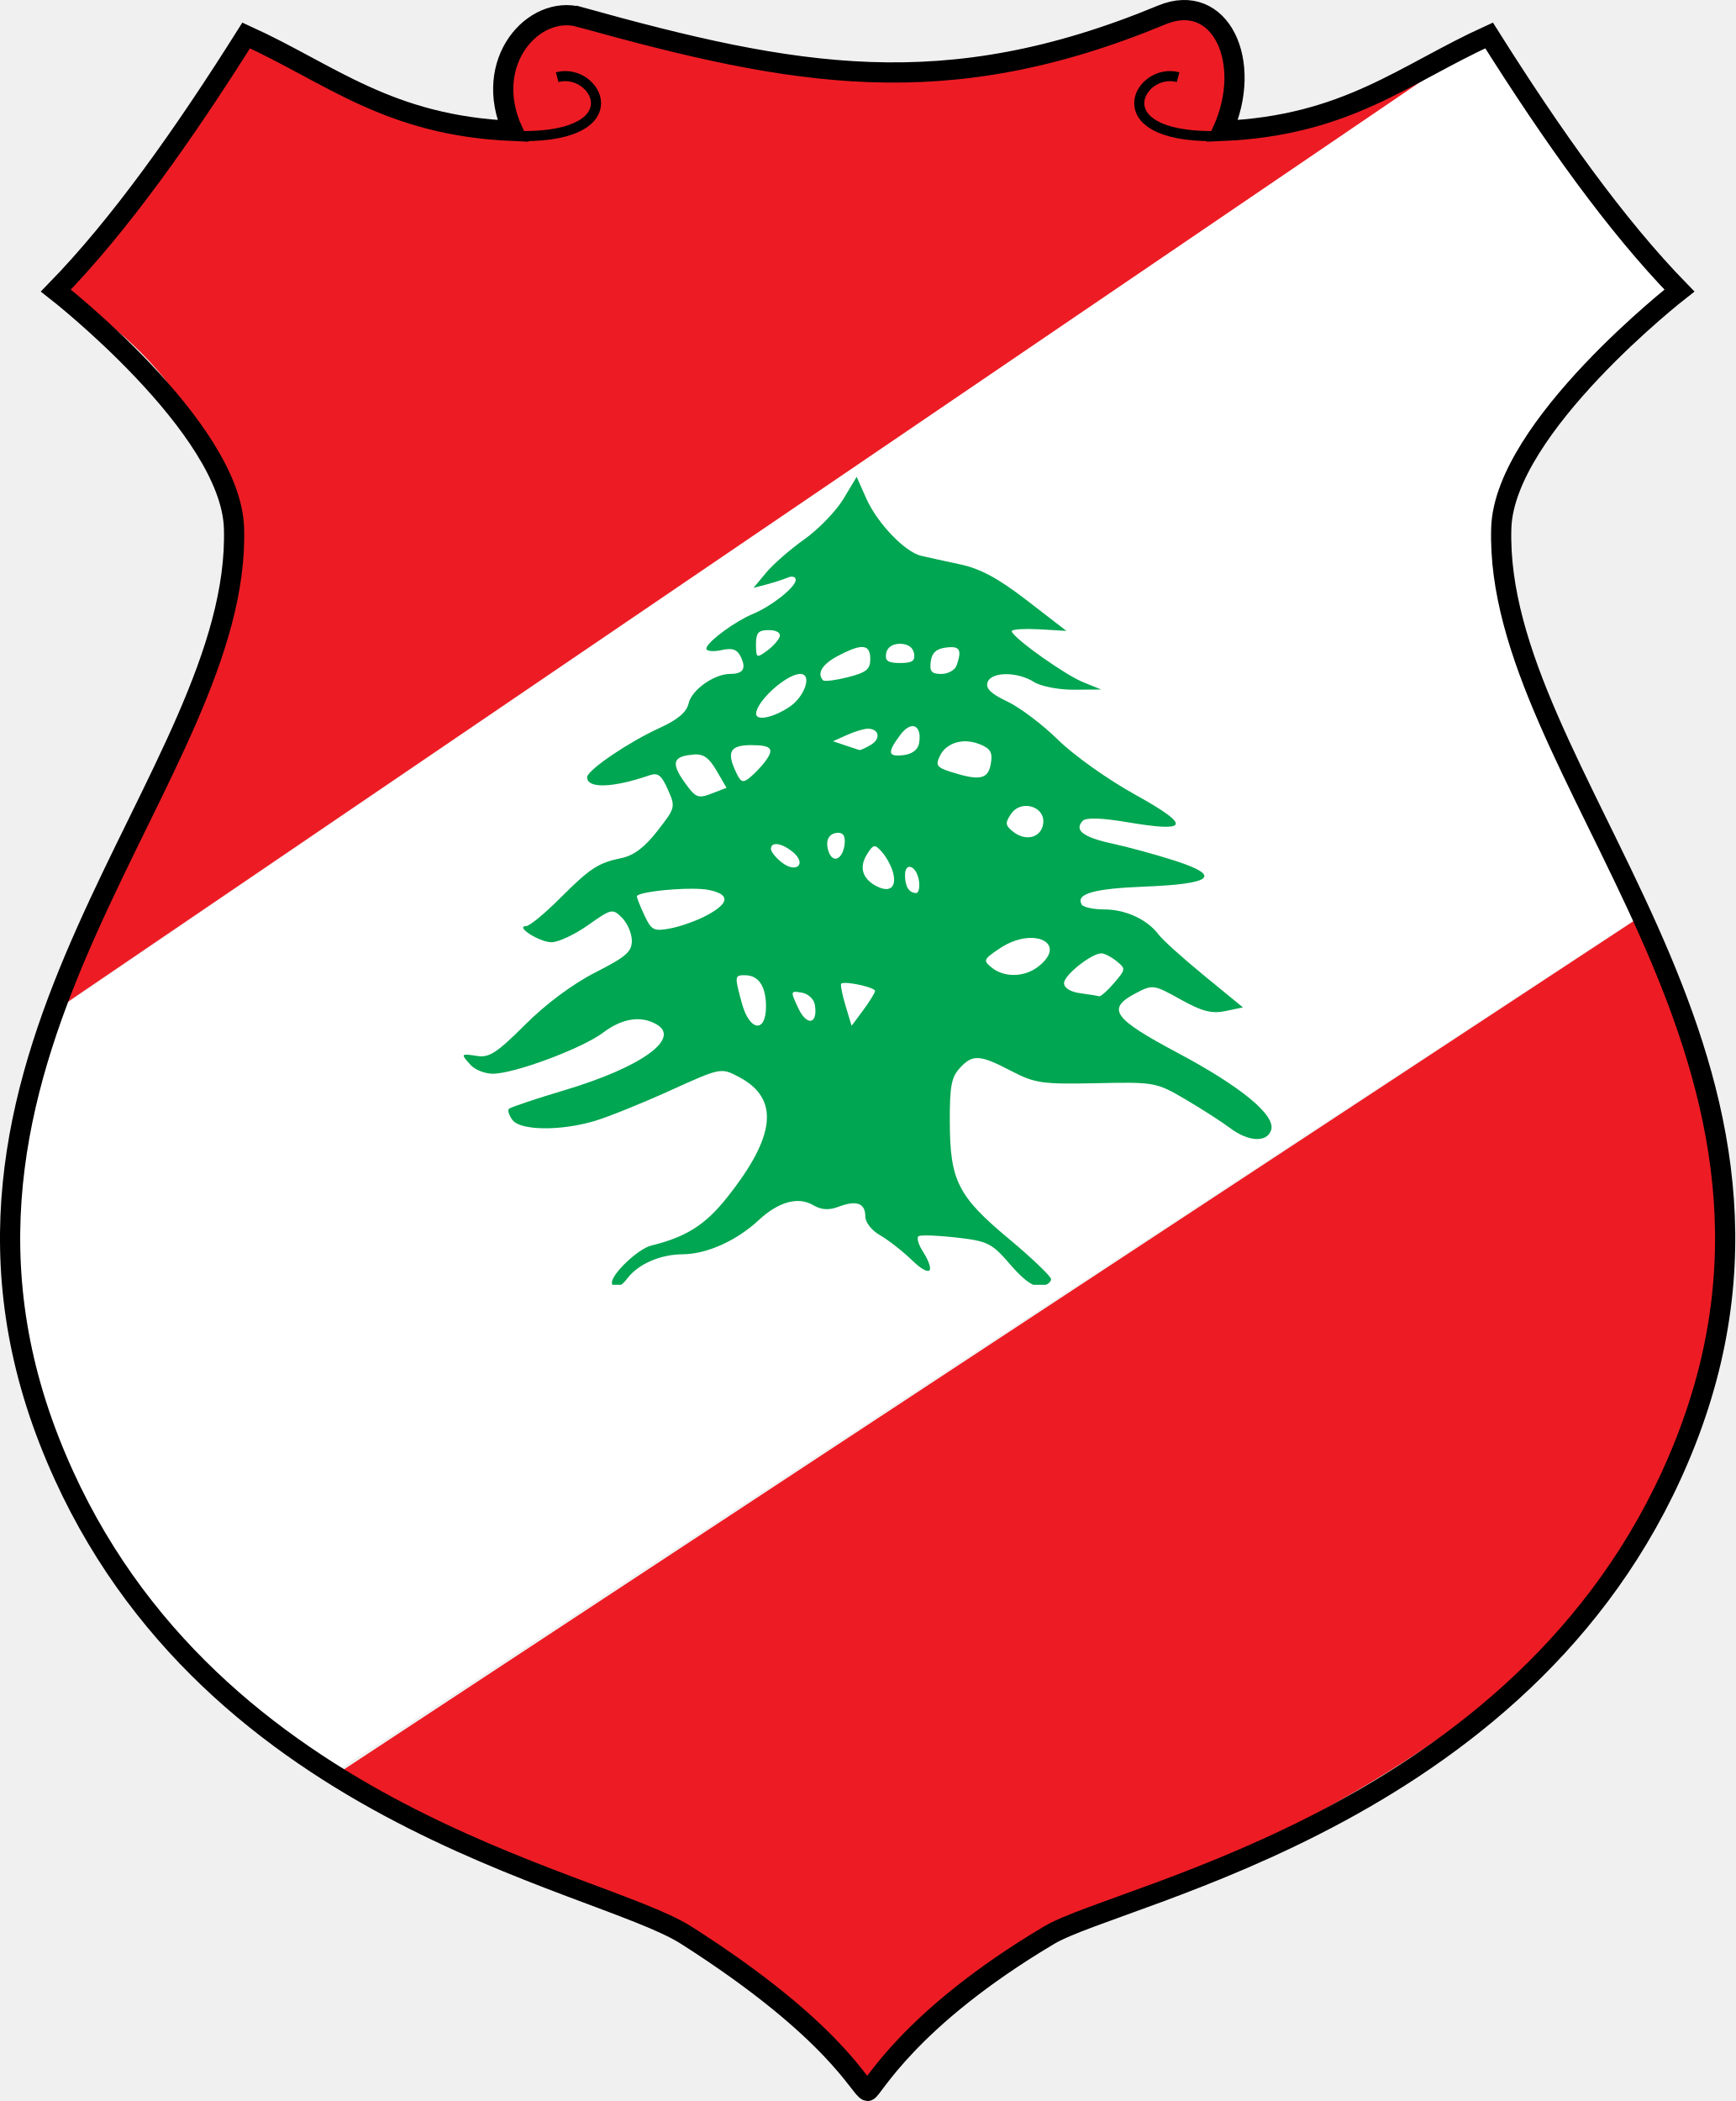
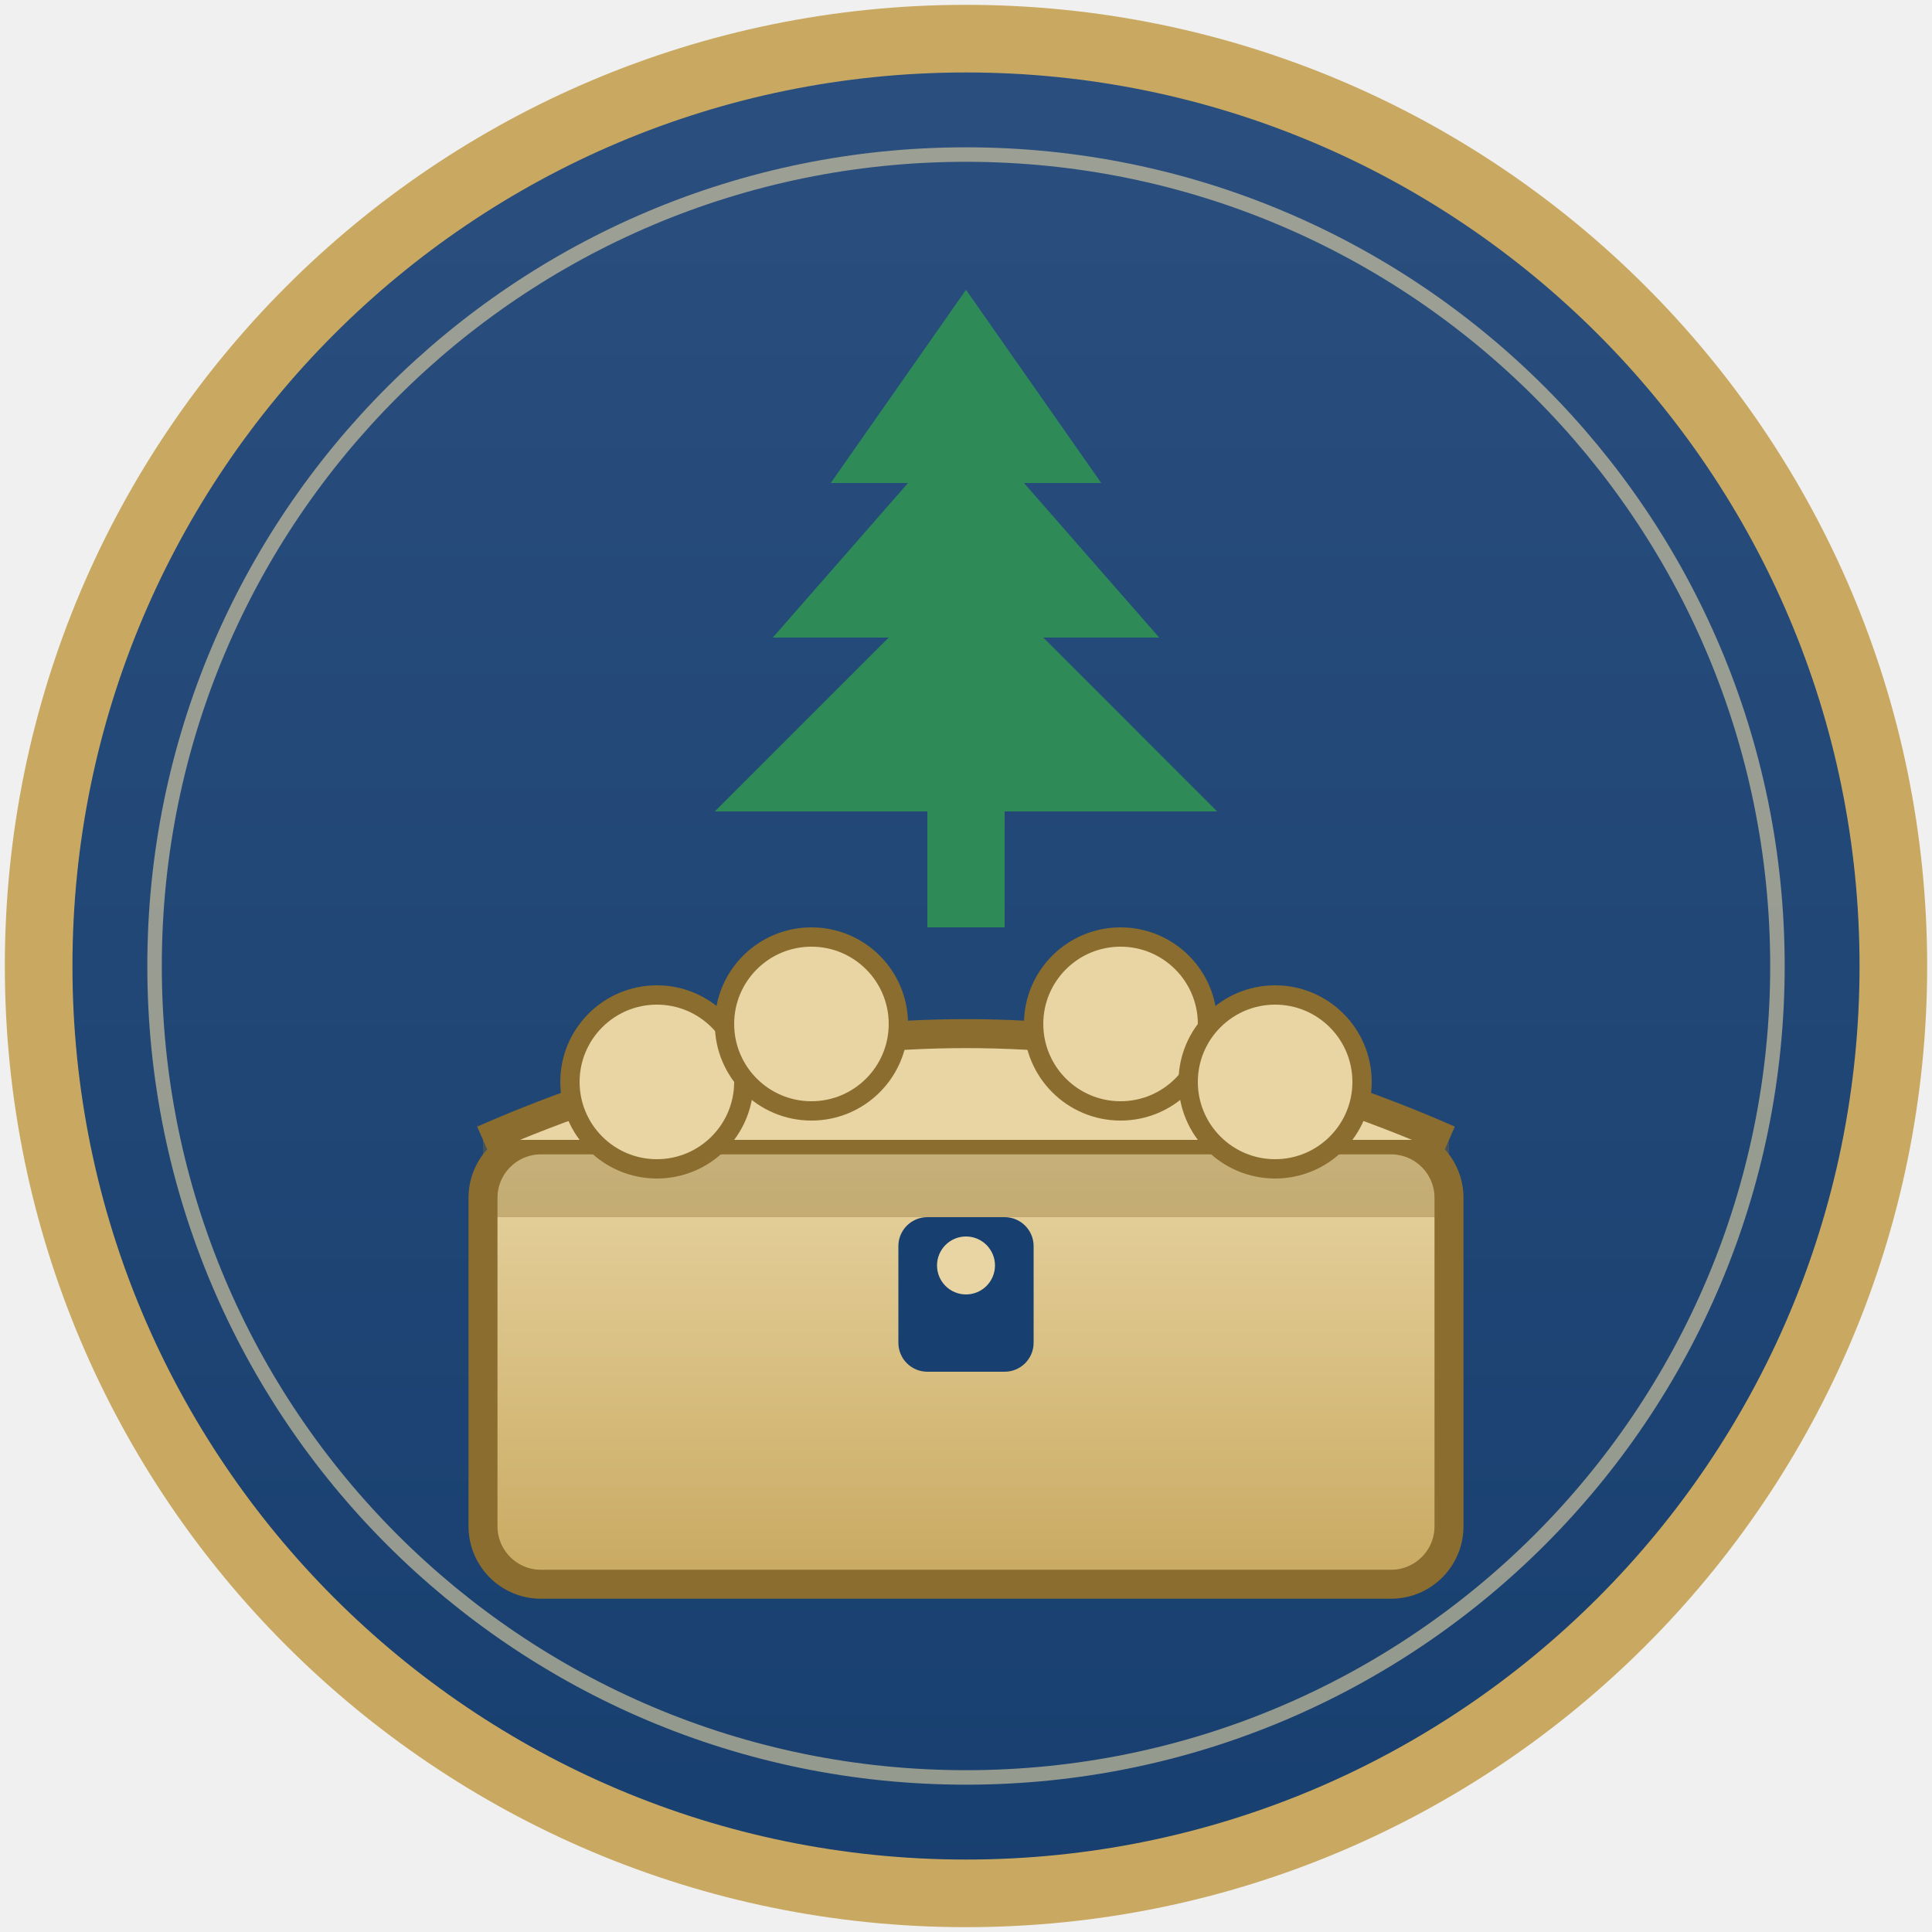
- <svg xmlns="http://www.w3.org/2000/svg" version="1.0" width="171.822" height="208.004" id="svg2">
-   <defs id="defs5">
-     </defs>
-   <path d="M 147.163,3.635 5.848,99.889 C -2.016,106.213 -3.977,154.288 33.311,175.346 L 162.674,90.479 C 154.54,75.861 134.613,49.303 166.361,28.432 159.962,21.408 153.562,13.494 147.163,3.635 z" style="fill:#ffffff;fill-opacity:1;fill-rule:evenodd;stroke:none" id="path7075" />
-   <path d="M 162.362,90.791 32.998,175.873 68.822,191.794 86.485,206.721 c 2.469,-4.363 9.514,-9.743 17.912,-15.424 53.742,-20.719 80.411,-47.913 57.965,-100.506 z" style="fill:#ed1c24;fill-opacity:1;fill-rule:evenodd;stroke:none" id="path6086" />
-   <path d="M 24.376,4.31 5.988,28.962 c 0,0 15.437,7.34 16.974,25.057 0.859,9.901 -17.58,46.072 -17.58,46.072 L 141.173,7.745 c -5.818,1.879 -8.437,4.631 -19.601,5.052 0.599,-4.846 0.552,-9.406 -3.637,-12.124 C 96.837,10.249 76.054,9.473 55.495,1.279 50.241,3.195 50.489,8.113 51.049,13.201 38.847,11.893 32.656,7.579 24.376,4.31 z" style="fill:#ed1c24;fill-opacity:1;fill-rule:evenodd;stroke:none" id="path6084" />
-   <path d="M 57.385,1.68 C 52.872,0.425 47.654,6.102 50.774,12.963 38.467,12.44 32.746,7.313 24.375,3.51 18.093,13.482 11.812,22.32 5.53,28.765 c 0,0 17.334,13.502 17.64,23.52 0.744,24.37 -33.46,51.599 -18.282,90.38 14.472,36.977 54.212,43.293 63.062,48.926 14.964,9.526 17.239,15.323 17.961,15.413 0.425,0.053 3.828,-7.011 17.961,-15.413 7.13,-4.239 48.589,-11.948 63.062,-48.926 15.178,-38.781 -19.026,-66.01 -18.282,-90.38 0.306,-10.018 17.64,-23.52 17.64,-23.52 -6.282,-6.445 -12.563,-15.283 -18.845,-25.256 -8.371,3.803 -14.092,8.93 -26.399,9.453 3.12,-6.861 -0.24,-13.877 -6.004,-11.485 -21.46,8.905 -36.401,6.116 -57.658,0.202 z" style="fill:none;stroke:#000000;stroke-width:2;stroke-linecap:butt;stroke-linejoin:miter;stroke-miterlimit:4;stroke-opacity:1" id="path2161" />
-   <path d="m 55.17,7.64 c 3.857,-1.033 7.548,5.861 -3.45,5.838" style="fill:none;stroke:#000000;stroke-width:1px;stroke-linecap:butt;stroke-linejoin:miter;stroke-opacity:1" id="path4103" />
-   <path d="m 116.651,7.64 c -3.857,-1.033 -7.548,5.861 3.45,5.838" style="fill:none;stroke:#000000;stroke-width:1px;stroke-linecap:butt;stroke-linejoin:miter;stroke-opacity:1" id="path4113" />
-   <path d="M 32.868,175.51 162.326,90.365" style="fill:none;stroke:none" id="path4140" />
-   <path d="M 5.466,100.204 147.238,3.785" style="fill:none;stroke:none" id="path5111" />
-   <path d="m 84.824,47.209 -1.312,2.186 c -0.722,1.202 -2.47,3.007 -3.88,4.007 -1.41,1 -3.109,2.489 -3.785,3.309 l -1.237,1.488 1.312,-0.343 c 0.719,-0.19 1.655,-0.494 2.086,-0.676 0.431,-0.182 0.783,-0.081 0.783,0.229 0,0.008 6.46e-4,0.023 0,0.031 -0.002,0.017 -0.005,0.044 -0.009,0.062 -0.19,0.771 -2.442,2.538 -4.229,3.278 -1.71,0.709 -4.246,2.56 -4.578,3.299 -0.008,0.018 -0.014,0.046 -0.019,0.062 -0.002,0.008 -0.008,0.023 -0.009,0.031 -0.001,0.008 5.6e-4,0.024 0,0.031 -1.03e-4,0.002 1.1e-5,0.008 0,0.01 -1.7e-5,0.002 -7.4e-5,0.008 0,0.01 1.43e-4,0.002 -2.29e-4,0.008 0,0.01 3.03e-4,0.002 -3.89e-4,0.009 0,0.01 0.002,0.008 0.006,0.024 0.009,0.031 0.003,0.005 0.006,0.016 0.009,0.021 0.001,0.002 0.008,0.009 0.009,0.01 0.003,0.003 0.007,0.007 0.009,0.01 0.002,0.002 0.008,0.009 0.009,0.01 0.007,0.006 0.021,0.015 0.028,0.021 0.2,0.14 0.751,0.161 1.388,0.021 1.116,-0.246 1.576,-0.093 1.944,0.666 0.564,1.162 0.241,1.686 -1.057,1.686 -1.57,0 -3.804,1.576 -4.106,2.904 -0.203,0.89 -1.059,1.616 -2.898,2.456 -3.002,1.372 -6.877,3.991 -7.146,4.798 -0.007,0.022 -0.009,0.053 -0.009,0.073 0,1.143 2.529,1.063 6.192,-0.198 0.821,-0.283 1.183,0.005 1.803,1.415 0.767,1.746 0.755,1.788 -1.029,4.09 -1.246,1.607 -2.341,2.436 -3.53,2.685 -2.37,0.496 -3.107,0.977 -6.183,4.048 -1.472,1.47 -2.95,2.686 -3.285,2.695 -0.131,0.004 -0.219,0.024 -0.264,0.062 -0.002,0.001 -0.008,0.009 -0.009,0.01 -0.001,0.001 -0.008,0.009 -0.009,0.01 -10e-4,0.002 -0.009,0.009 -0.009,0.01 -8.4e-4,0.002 7.43e-4,0.009 0,0.01 -6.69e-4,0.002 -0.009,0.009 -0.009,0.01 -4.91e-4,0.002 4e-4,0.009 0,0.01 -3.14e-4,0.002 2.23e-4,0.009 0,0.01 -1.49e-4,0.002 5.7e-5,0.009 0,0.01 4.6e-5,0.004 -3.83e-4,0.017 0,0.021 2.69e-4,0.002 -3.6e-4,0.008 0,0.01 0.002,0.008 0.006,0.022 0.009,0.031 0.002,0.004 0.007,0.016 0.009,0.021 0.002,0.005 0.007,0.016 0.009,0.021 0.247,0.455 1.871,1.353 2.785,1.353 0.669,0 2.298,-0.764 3.615,-1.696 2.312,-1.636 2.426,-1.66 3.36,-0.729 0.532,0.531 0.972,1.56 0.972,2.279 0,1.096 -0.589,1.596 -3.625,3.143 -2.246,1.144 -4.884,3.111 -6.947,5.172 -2.773,2.771 -3.56,3.282 -4.739,3.091 -0.744,-0.12 -1.161,-0.171 -1.293,-0.094 -0.004,0.003 -0.015,0.007 -0.019,0.01 -0.002,0.002 -0.008,0.009 -0.009,0.01 -0.001,0.002 -0.008,0.009 -0.009,0.01 -0.005,0.01 -0.009,0.029 -0.009,0.042 -8.29e-4,0.142 0.25,0.431 0.699,0.926 0.425,0.469 1.412,0.853 2.19,0.853 2.123,0 8.835,-2.501 10.902,-4.059 1.92,-1.446 3.786,-1.725 5.333,-0.812 2.394,1.412 -1.609,4.256 -9.147,6.504 -2.773,0.827 -5.176,1.632 -5.484,1.832 -0.004,0.003 -0.016,0.008 -0.019,0.01 -0.001,0.001 -0.008,0.009 -0.009,0.01 -10e-4,0.001 -0.009,0.009 -0.009,0.01 -9.55e-4,10e-4 9.2e-4,0.009 0,0.01 -0.108,0.179 0.051,0.649 0.378,1.082 0.787,1.046 4.748,1.096 8.127,0.094 1.353,-0.401 4.721,-1.764 7.485,-3.018 5.014,-2.275 5.033,-2.271 6.787,-1.353 4.076,2.133 3.7,5.864 -1.199,11.999 -2.133,2.672 -4.026,3.863 -7.466,4.704 -1.273,0.311 -3.889,2.776 -3.889,3.663 0,0.088 0.017,0.157 0.038,0.219 l 0.878,0 c 0.193,-0.141 0.39,-0.344 0.585,-0.604 1.085,-1.441 3.272,-2.402 5.484,-2.414 2.404,-0.013 5.349,-1.334 7.561,-3.393 1.943,-1.809 3.896,-2.348 5.371,-1.478 0.817,0.482 1.561,0.53 2.549,0.156 1.756,-0.666 2.624,-0.344 2.624,0.968 0,0.59 0.618,1.381 1.463,1.863 0.808,0.461 2.249,1.588 3.2,2.508 0.724,0.701 1.251,1.021 1.529,1.02 0.011,-2.8e-4 0.028,10e-4 0.038,0 0.007,-0.001 0.021,0.002 0.028,0 0.004,-0.001 0.015,-0.009 0.019,-0.01 0.004,-0.002 0.015,-0.009 0.019,-0.01 0.012,-0.006 0.028,-0.013 0.038,-0.021 0.002,-0.001 0.008,-0.009 0.009,-0.01 0.002,-0.002 0.008,-0.009 0.009,-0.01 0.001,-0.002 0.008,-0.009 0.009,-0.01 0.001,-0.002 0.008,-0.009 0.009,-0.01 0.004,-0.006 0.006,-0.015 0.009,-0.021 0.002,-0.004 0.008,-0.016 0.009,-0.021 0.002,-0.005 0.008,-0.016 0.009,-0.021 0.002,-0.007 0.008,-0.023 0.009,-0.031 0.002,-0.011 -0.001,-0.03 0,-0.042 0.028,-0.308 -0.21,-0.928 -0.765,-1.8 -0.326,-0.513 -0.492,-1.024 -0.444,-1.28 0.003,-0.012 0.006,-0.031 0.009,-0.042 0.002,-0.004 0.008,-0.017 0.009,-0.021 8.97e-4,-0.002 -9.43e-4,-0.008 0,-0.01 9.83e-4,-0.002 0.008,-0.009 0.009,-0.01 0.005,-0.009 0.012,-0.024 0.019,-0.031 0.001,-0.001 0.008,-0.009 0.009,-0.01 0.004,-0.004 0.014,-0.007 0.019,-0.01 0.002,-10e-4 0.008,-0.009 0.009,-0.01 0.004,-0.002 0.014,-0.008 0.019,-0.01 0.307,-0.119 1.932,-0.058 3.71,0.146 3.127,0.359 3.507,0.547 5.352,2.685 0.911,1.056 1.659,1.72 2.265,1.998 l 1.255,0 c 0.268,-0.121 0.456,-0.295 0.5,-0.468 0.001,-0.005 0.009,-0.016 0.009,-0.021 0.001,-0.007 -6.3e-4,-0.024 0,-0.031 3.1e-4,-0.005 -9e-5,-0.016 0,-0.021 -3e-5,-0.005 2.6e-4,-0.016 0,-0.021 -9e-5,-0.001 1.5e-4,-0.009 0,-0.01 -4e-4,-0.003 6.5e-4,-0.008 0,-0.01 -0.107,-0.359 -1.959,-2.121 -4.182,-3.976 -5.051,-4.215 -5.825,-5.755 -5.843,-11.594 -0.011,-3.492 0.155,-4.386 0.972,-5.287 1.273,-1.404 1.972,-1.37 5.097,0.26 2.36,1.231 3.093,1.334 8.458,1.218 5.761,-0.125 5.93,-0.089 8.826,1.613 1.623,0.954 3.606,2.231 4.418,2.841 1.792,1.347 3.611,1.442 4.04,0.208 0.507,-1.457 -2.899,-4.282 -9.298,-7.691 -6.363,-3.39 -7.03,-4.338 -4.097,-5.88 1.668,-0.877 1.784,-0.86 4.427,0.614 2.119,1.182 3.088,1.436 4.446,1.155 l 1.737,-0.364 -3.823,-3.133 c -2.102,-1.722 -4.135,-3.55 -4.521,-4.069 -1.116,-1.502 -3.275,-2.498 -5.399,-2.498 -0.995,0 -1.925,-0.191 -2.18,-0.427 -0.008,-0.008 -0.022,-0.023 -0.028,-0.031 -0.002,-0.002 -0.008,-0.008 -0.009,-0.01 -0.003,-0.004 -0.007,-0.017 -0.009,-0.021 -0.597,-1.066 1.202,-1.572 6.22,-1.769 6.762,-0.266 7.692,-1.054 3.03,-2.56 -1.862,-0.601 -4.651,-1.362 -6.202,-1.696 -1.891,-0.407 -2.939,-0.851 -3.2,-1.363 -0.029,-0.058 -0.048,-0.127 -0.057,-0.187 -0.005,-0.045 -0.005,-0.1 0,-0.146 0.023,-0.174 0.127,-0.358 0.302,-0.552 0.318,-0.35 1.835,-0.311 4.418,0.125 2.895,0.489 4.48,0.598 4.767,0.26 0.298,-0.389 -1.036,-1.356 -3.983,-2.987 -2.685,-1.486 -6.074,-3.89 -7.617,-5.412 -1.529,-1.508 -3.801,-3.223 -5.041,-3.809 -1.636,-0.773 -2.165,-1.297 -1.954,-1.905 0.369,-1.059 2.942,-1.07 4.606,-0.021 0.676,0.426 2.448,0.77 3.936,0.76 l 2.709,-0.021 -1.793,-0.728 c -1.791,-0.727 -6.664,-4.192 -7.042,-4.975 -0.007,-0.015 -0.016,-0.039 -0.019,-0.052 -9.4e-4,-0.005 3.2e-4,-0.016 0,-0.021 0,-0.001 -1.5e-4,-0.009 0,-0.01 3e-4,-0.001 -4.4e-4,-0.009 0,-0.01 7.3e-4,-0.001 0.009,-0.009 0.009,-0.01 0.002,-0.003 0.007,-0.008 0.009,-0.01 10e-4,-0.001 0.008,-0.009 0.009,-0.01 0.199,-0.147 1.323,-0.21 2.671,-0.135 l 2.709,0.156 -3.898,-3.008 c -2.86,-2.204 -4.623,-3.153 -6.636,-3.58 -1.509,-0.32 -3.238,-0.701 -3.842,-0.843 -1.617,-0.379 -4.332,-3.209 -5.437,-5.672 L 84.824,47.209 z m -8.882,15.174 c 0.059,-0.002 0.124,0 0.189,0 0.503,0 0.868,0.123 1.019,0.312 0.003,0.004 0.016,0.016 0.019,0.021 0.003,0.005 0.007,0.016 0.009,0.021 0.016,0.028 0.03,0.063 0.038,0.094 0.002,0.008 0.008,0.023 0.009,0.031 0.001,0.011 -2e-4,0.031 0,0.042 -5.2e-5,0.008 6.28e-4,0.023 0,0.031 -0.001,0.014 -0.006,0.038 -0.009,0.052 -0.002,0.009 -0.007,0.023 -0.009,0.031 -0.105,0.347 -0.671,0.981 -1.265,1.415 -0.454,0.332 -0.725,0.513 -0.878,0.489 -0.01,-0.002 -0.028,-0.006 -0.038,-0.01 -0.005,-0.002 -0.015,-0.008 -0.019,-0.01 -0.008,-0.006 -0.021,-0.023 -0.028,-0.031 -0.103,-0.126 -0.123,-0.464 -0.123,-1.062 0,-1.094 0.201,-1.394 1.086,-1.426 z m 13.149,1.353 c 0.012,-1.69e-4 0.016,0 0.028,0 0.767,0 1.283,0.359 1.388,0.957 0.13,0.741 -0.178,0.947 -1.388,0.947 -0.68,0 -1.074,-0.071 -1.265,-0.26 -0.141,-0.147 -0.169,-0.368 -0.113,-0.687 0.103,-0.589 0.603,-0.947 1.35,-0.957 z m -3.851,0.323 c 0.667,-0.052 0.934,0.343 0.934,1.186 0,1.016 -0.388,1.332 -2.218,1.8 -1.154,0.295 -2.213,0.431 -2.435,0.323 -0.005,-0.003 -0.015,-0.007 -0.019,-0.01 -0.001,-0.001 -0.008,-0.009 -0.009,-0.01 -0.633,-0.698 -0.078,-1.595 1.501,-2.425 1.016,-0.534 1.744,-0.825 2.247,-0.864 z m 8.863,0.01 c 0.977,-0.032 1.1,0.429 0.623,1.8 -0.164,0.472 -0.844,0.853 -1.51,0.853 -0.975,0 -1.184,-0.236 -1.057,-1.218 0.113,-0.874 0.542,-1.272 1.51,-1.395 0.16,-0.02 0.305,-0.037 0.434,-0.042 z m -14.952,2.654 c 0.034,-0.003 0.072,0 0.104,0 1.185,0 0.446,2.234 -1.076,3.257 -1.355,0.911 -2.796,1.302 -3.2,0.947 -0.002,-0.002 -0.008,-0.009 -0.009,-0.01 -0.026,-0.026 -0.051,-0.06 -0.066,-0.094 -0.002,-0.004 -0.008,-0.016 -0.009,-0.021 -0.003,-0.007 -0.007,-0.024 -0.009,-0.031 -0.001,-0.005 -0.008,-0.016 -0.009,-0.021 -0.002,-0.008 10e-4,-0.023 0,-0.031 -0.001,-0.014 -0.009,-0.038 -0.009,-0.052 2.9e-5,-0.003 -8e-5,-0.007 0,-0.01 0.033,-1.22 2.885,-3.813 4.285,-3.934 z m 11.129,5.172 c 0.564,-0.068 0.922,0.551 0.727,1.686 -0.109,0.632 -0.673,1.068 -1.52,1.176 -0.647,0.082 -1.046,0.053 -1.199,-0.125 -0.001,-0.002 -0.008,-0.009 -0.009,-0.01 -0.007,-0.009 -0.013,-0.021 -0.019,-0.031 -0.002,-0.004 -0.007,-0.017 -0.009,-0.021 -9.26e-4,-0.002 -0.009,-0.008 -0.009,-0.01 -0.004,-0.011 -0.006,-0.03 -0.009,-0.042 -0.075,-0.303 0.235,-0.866 0.925,-1.78 0.399,-0.529 0.796,-0.803 1.123,-0.843 z m -4.427,0.25 c 0.027,-0.002 0.052,0 0.076,0 1.134,0 1.317,0.998 0.293,1.603 -0.473,0.279 -0.932,0.487 -1.086,0.51 -0.005,5.57e-4 -0.015,0.01 -0.019,0.01 -0.004,-1.73e-4 -0.016,-0.01 -0.019,-0.01 -0.085,-0.03 -0.711,-0.231 -1.388,-0.458 l -1.227,-0.416 1.388,-0.624 c 0.714,-0.319 1.571,-0.582 1.982,-0.614 z m 9.543,1.249 c 0.536,-0.028 1.116,0.076 1.68,0.312 1.025,0.429 1.224,0.802 1.029,1.925 -0.265,1.526 -1.098,1.697 -3.946,0.791 -1.399,-0.445 -1.543,-0.659 -1.095,-1.582 0.427,-0.881 1.309,-1.392 2.331,-1.447 z m -21.125,0.375 c 0.032,-3.3e-4 0.061,0 0.094,0 2.072,0 2.358,0.36 1.35,1.686 -0.338,0.444 -0.98,1.121 -1.435,1.499 -0.695,0.577 -0.908,0.516 -1.35,-0.395 -0.526,-1.084 -0.691,-1.798 -0.434,-2.227 0.237,-0.383 0.819,-0.552 1.775,-0.562 z m -5.456,0.916 c 0.884,-0.024 1.429,0.393 2.133,1.603 l 0.991,1.707 -1.482,0.572 c -1.353,0.52 -1.58,0.422 -2.7,-1.155 -0.706,-0.994 -0.975,-1.653 -0.783,-2.071 0.018,-0.037 0.041,-0.081 0.066,-0.114 0.006,-0.008 0.021,-0.023 0.028,-0.031 0.007,-0.008 0.021,-0.023 0.028,-0.031 0.253,-0.253 0.762,-0.391 1.539,-0.458 0.062,-0.005 0.12,-0.019 0.179,-0.021 z m 32.641,5.11 c 0.982,-0.079 1.984,0.612 1.841,1.728 -0.183,1.417 -1.73,1.827 -3.002,0.801 -0.759,-0.612 -0.787,-0.839 -0.198,-1.728 0.338,-0.509 0.845,-0.76 1.359,-0.801 z m -18.529,2.654 c 0.036,-0.002 0.075,0 0.113,0 0.083,0 0.16,0.018 0.227,0.042 0.042,0.016 0.088,0.037 0.123,0.062 0.01,0.007 0.028,0.023 0.038,0.031 0.005,0.004 0.014,0.016 0.019,0.021 0.004,0.004 0.015,0.016 0.019,0.021 0.004,0.005 0.015,0.016 0.019,0.021 0.15,0.193 0.202,0.524 0.142,0.978 -0.195,1.46 -1.162,1.889 -1.576,0.697 -0.37,-1.064 -0.011,-1.816 0.878,-1.873 z m -6.192,1.124 c 0.416,-0.056 1.099,0.22 1.784,0.791 0.465,0.388 0.658,0.764 0.651,1.041 -0.001,0.026 -0.005,0.059 -0.009,0.083 -0.003,0.015 -0.005,0.038 -0.009,0.052 -0.004,0.011 -0.015,0.031 -0.019,0.042 -0.007,0.016 -0.02,0.037 -0.028,0.052 -0.003,0.005 -0.006,0.016 -0.009,0.021 -0.003,0.005 -0.015,0.016 -0.019,0.021 -0.016,0.02 -0.037,0.045 -0.057,0.062 -0.004,0.004 -0.014,0.017 -0.019,0.021 -0.284,0.22 -0.887,0.168 -1.576,-0.364 -0.57,-0.44 -1.043,-1.015 -1.086,-1.311 -5.94e-4,-0.005 3.49e-4,-0.016 0,-0.021 -2.4e-4,-0.005 0,-0.016 0,-0.021 0,-0.282 0.147,-0.434 0.396,-0.468 z m 9.845,0.208 c 0.192,-0.017 0.392,0.172 0.727,0.541 0.421,0.464 0.915,1.353 1.095,1.977 0.432,1.501 -0.251,2.128 -1.586,1.447 -1.434,-0.732 -1.782,-1.89 -0.953,-3.195 0.316,-0.498 0.513,-0.752 0.717,-0.77 z m 3.436,2.04 c 0.364,-0.05 0.859,0.496 0.982,1.415 0.072,0.536 -0.003,0.994 -0.17,1.134 -0.002,0.001 -0.008,0.009 -0.009,0.01 -0.005,0.004 -0.014,0.007 -0.019,0.01 -0.007,0.004 -0.021,0.008 -0.028,0.01 -0.002,6.3e-4 -0.008,0.01 -0.009,0.01 -0.002,5e-4 -0.008,-4.5e-4 -0.009,0 -0.004,7.5e-4 -0.015,-5.2e-4 -0.019,0 -0.002,1.8e-4 -0.008,-1.3e-4 -0.009,0 -0.002,5e-5 -0.007,0 -0.009,0 -0.702,0 -1.104,-0.633 -1.104,-1.759 0,-0.538 0.18,-0.802 0.406,-0.833 z m -21.578,2.165 c 0.723,-7.6e-4 1.357,0.039 1.775,0.125 0.689,0.143 1.148,0.339 1.369,0.572 0.047,0.051 0.089,0.112 0.113,0.167 0.012,0.028 0.022,0.065 0.028,0.094 0.011,0.057 0.011,0.126 0,0.187 -0.082,0.422 -0.688,0.937 -1.812,1.53 -0.932,0.491 -2.509,1.058 -3.511,1.249 -1.664,0.317 -1.892,0.199 -2.586,-1.28 -0.411,-0.877 -0.745,-1.712 -0.755,-1.873 0,-0.002 -1.71e-4,-0.008 0,-0.01 6.58e-4,-0.004 -0.001,-0.017 0,-0.021 8.18e-4,-0.002 0.009,-0.008 0.009,-0.01 0.002,-0.004 0.006,-0.017 0.009,-0.021 0.002,-0.002 0.008,-0.008 0.009,-0.01 0.348,-0.36 3.23,-0.695 5.352,-0.697 z m 33.472,4.871 c 1.938,-0.086 2.984,1.225 0.878,2.852 -1.355,1.046 -3.344,1.088 -4.578,0.094 -0.888,-0.716 -0.842,-0.818 0.774,-1.905 1.022,-0.687 2.061,-1.002 2.926,-1.041 z m 7.061,1.53 c 0.034,-0.004 0.073,1.2e-4 0.104,0 0.286,-0.001 0.947,0.336 1.473,0.76 0.935,0.754 0.932,0.804 -0.236,2.175 -0.605,0.71 -1.221,1.266 -1.435,1.311 -0.002,3.1e-4 -0.008,-2.3e-4 -0.009,0 -0.002,1.7e-4 -0.008,-8e-5 -0.009,0 -0.002,2e-5 -0.008,7e-5 -0.009,0 -0.001,-1.4e-4 -0.008,2.2e-4 -0.009,0 -0.156,-0.048 -1.009,-0.182 -1.888,-0.302 -0.978,-0.134 -1.595,-0.528 -1.595,-1.01 0,-0.021 0.005,-0.049 0.009,-0.073 0.155,-0.811 2.576,-2.736 3.606,-2.862 z m -35.501,2.165 c 0.09,-0.005 0.197,0 0.311,0 1.333,0 2.067,1.097 2.067,3.091 0,2.679 -1.634,2.464 -2.388,-0.312 -0.657,-2.417 -0.723,-2.738 0.009,-2.779 z m 10.147,0.76 c 0.803,-0.025 2.748,0.423 3.002,0.729 0.001,0.002 0.008,0.009 0.009,0.01 9.2e-4,0.002 0.009,0.009 0.009,0.01 7.43e-4,0.002 -6.63e-4,0.009 0,0.01 5.72e-4,0.002 0.009,0.009 0.009,0.01 2.97e-4,0.001 -2.11e-4,0.009 0,0.01 1.15e-4,0.001 -2.3e-5,0.009 0,0.01 -7.4e-5,0.002 1.37e-4,0.009 0,0.01 -0.025,0.207 -0.545,1.052 -1.17,1.894 l -1.152,1.551 -0.604,-1.998 c -0.298,-0.996 -0.482,-1.894 -0.444,-2.123 3.66e-4,-0.002 -3.94e-4,-0.009 0,-0.01 8.63e-4,-0.003 0.008,-0.007 0.009,-0.01 5.43e-4,-0.001 -5.54e-4,-0.009 0,-0.01 0.001,-0.002 0.008,-0.009 0.009,-0.01 0.002,-0.002 0.007,-0.008 0.009,-0.01 0.001,-0.001 0.008,-0.009 0.009,-0.01 0.002,-0.001 0.008,10e-4 0.009,0 0.002,-9.8e-4 0.008,-0.009 0.009,-0.01 0.004,-0.002 0.015,-0.009 0.019,-0.01 0.06,-0.023 0.152,-0.038 0.264,-0.042 z m -4.937,0.885 c 0.146,-0.014 0.373,0.023 0.689,0.073 0.633,0.099 1.215,0.625 1.312,1.186 0.118,0.682 0.052,1.157 -0.113,1.405 -0.013,0.019 -0.033,0.046 -0.047,0.062 -0.017,0.018 -0.039,0.038 -0.057,0.052 -0.007,0.005 -0.021,0.016 -0.028,0.021 -0.033,0.021 -0.076,0.042 -0.113,0.052 -0.016,0.004 -0.04,0.008 -0.057,0.01 -0.028,0.003 -0.065,0.003 -0.094,0 -0.328,-0.042 -0.753,-0.449 -1.123,-1.238 -0.427,-0.91 -0.623,-1.341 -0.547,-1.519 0.006,-0.013 0.019,-0.032 0.028,-0.042 0.033,-0.032 0.082,-0.056 0.151,-0.062 z" style="fill:#00a651;fill-opacity:1;stroke:none" id="path2175" />
+ <svg xmlns="http://www.w3.org/2000/svg" viewBox="0 0 200 200" width="200" height="200">
+   <defs>
+     <linearGradient id="g" x1="0" y1="0" x2="0" y2="1">
+       <stop offset="0" stop-color="#2b4f7e" />
+       <stop offset="1" stop-color="#173f6f" />
+     </linearGradient>
+     <linearGradient id="gold" x1="0" y1="0" x2="0" y2="1">
+       <stop offset="0" stop-color="#e8d5a3" />
+       <stop offset="1" stop-color="#c9a961" />
+     </linearGradient>
+   </defs>
+   <circle cx="100" cy="100" r="96" fill="url(#g)" />
+   <circle cx="100" cy="100" r="96" fill="none" stroke="#c9a961" stroke-width="7" />
+   <circle cx="100" cy="100" r="84" fill="none" stroke="#e8d5a3" stroke-width="1.5" opacity=".6" />
+   <g fill="#2e8b57">
+     <path d="M100 30 L86 50 H94 L80 66 H92 L74 84 H126 L108 66 H120 L106 50 H114 Z" />
+     <rect x="96" y="84" width="8" height="12" />
+   </g>
+   <g>
+     <rect x="50" y="118" width="100" height="46" rx="6" fill="url(#gold)" stroke="#8a6d2f" stroke-width="3" />
+     <path d="M50 118 Q100 96 150 118" fill="#e8d5a3" stroke="#8a6d2f" stroke-width="3" />
+     <rect x="50" y="118" width="100" height="8" fill="#8a6d2f" opacity=".35" />
+     <rect x="93" y="126" width="14" height="16" rx="3" fill="#173f6f" />
+     <circle cx="100" cy="131" r="3" fill="#e8d5a3" />
+   </g>
+   <g stroke="#8a6d2f" stroke-width="2">
+     <circle cx="68" cy="112" r="9" fill="#e8d5a3" />
+     <circle cx="84" cy="106" r="9" fill="#e8d5a3" />
+     <circle cx="116" cy="106" r="9" fill="#e8d5a3" />
+     <circle cx="132" cy="112" r="9" fill="#e8d5a3" />
+   </g>
</svg>
